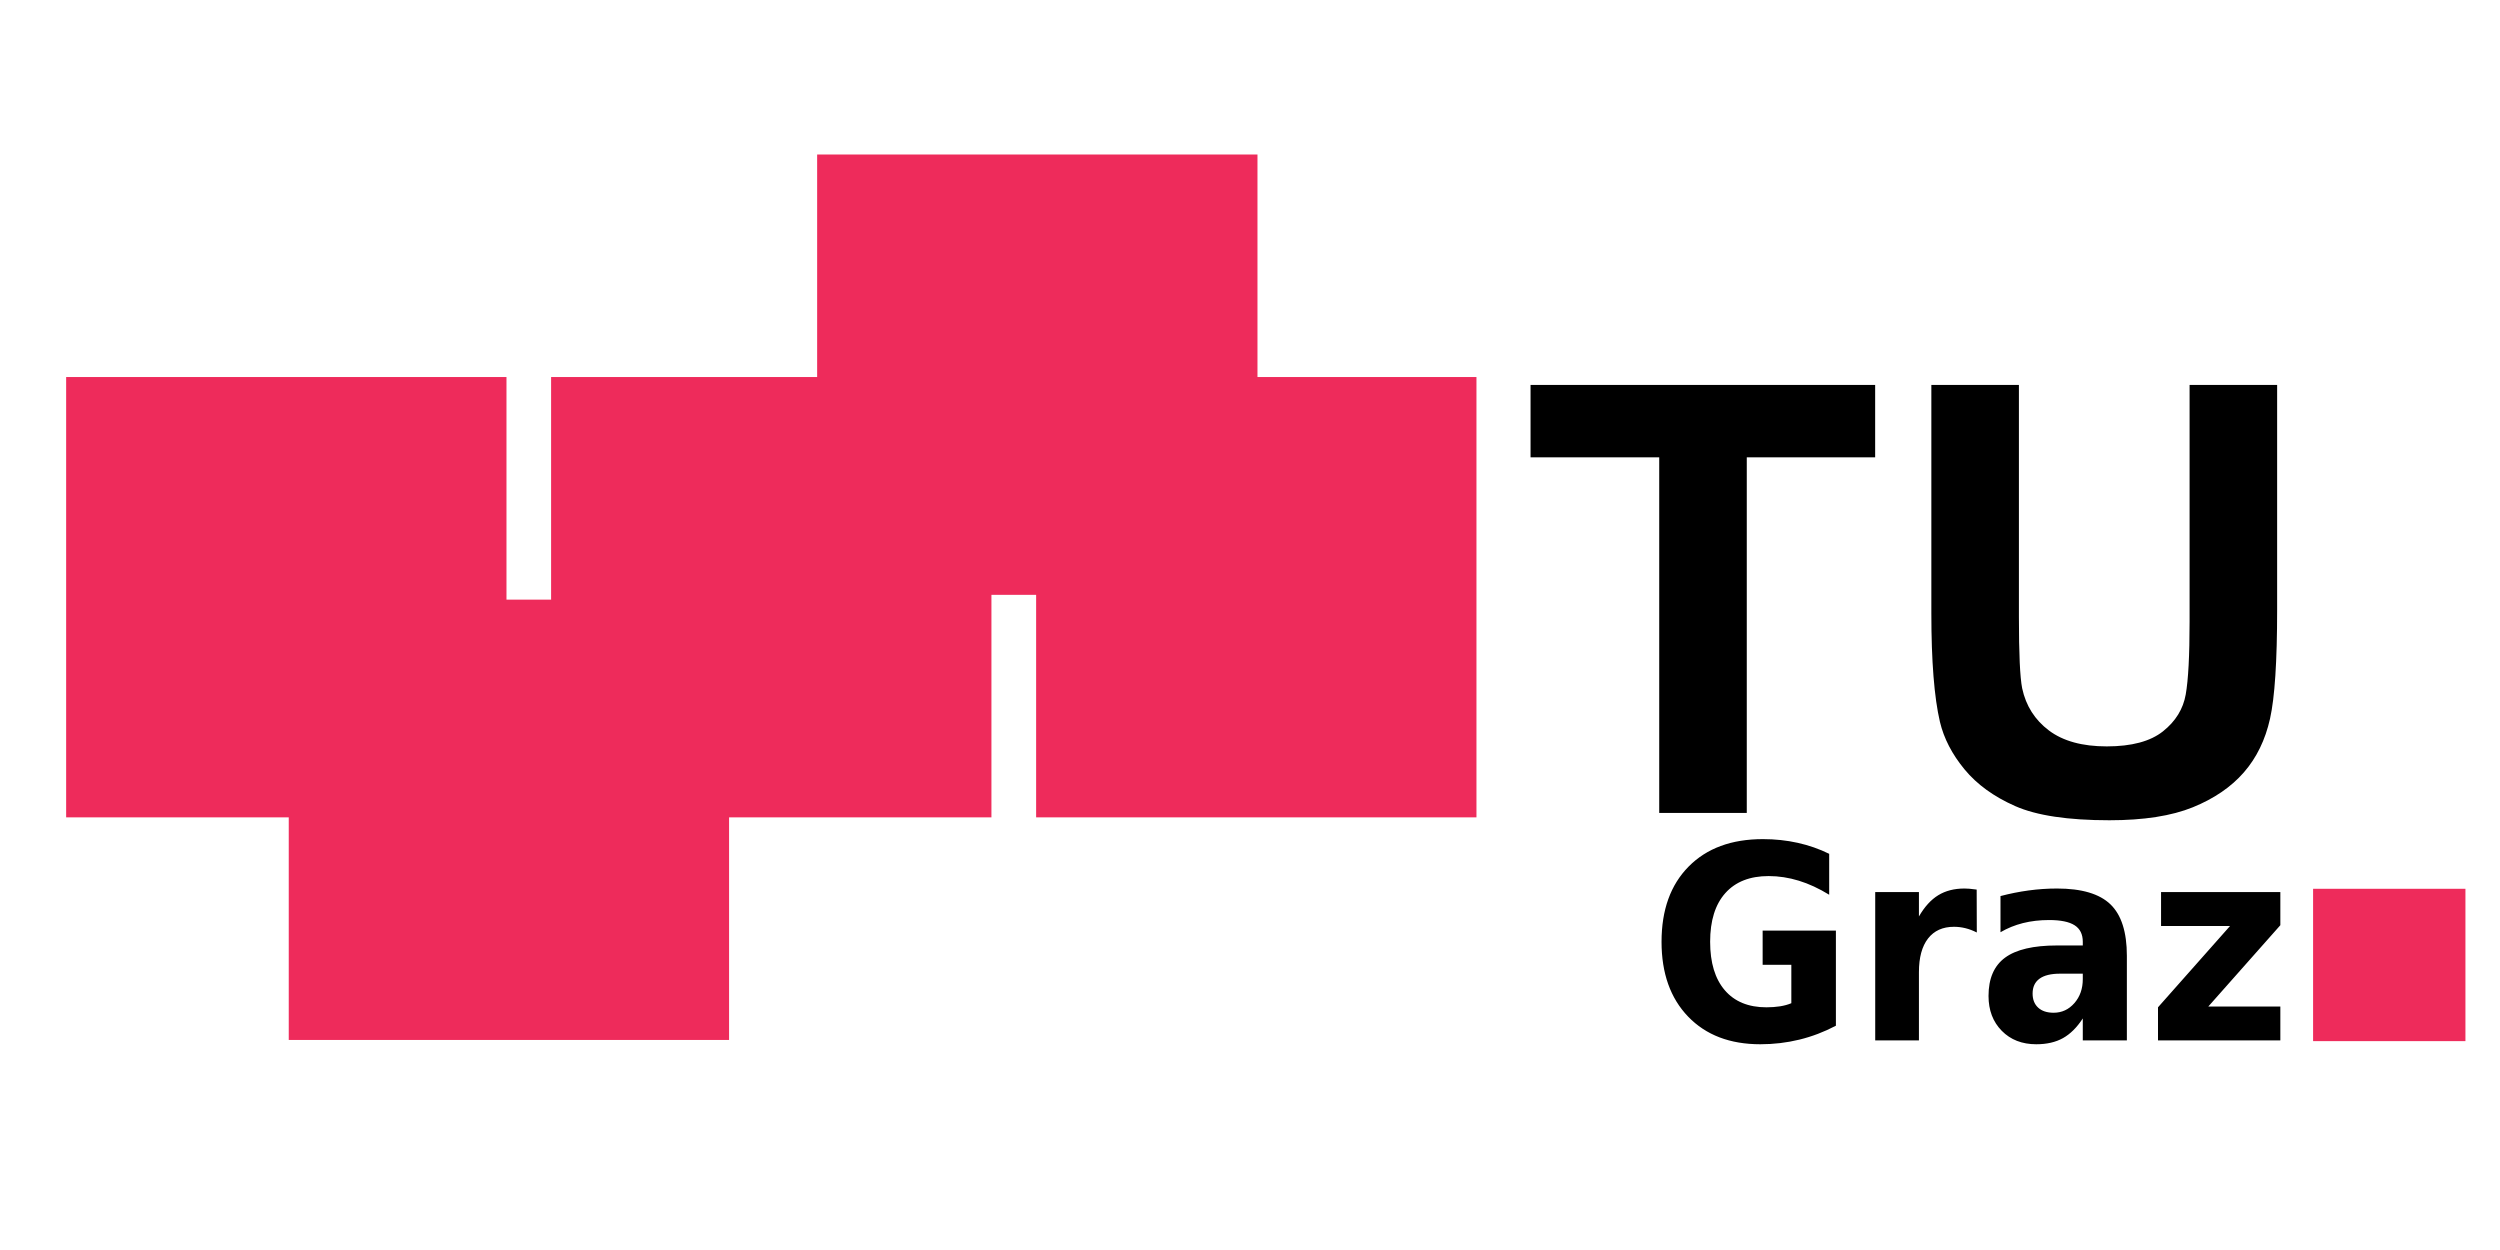
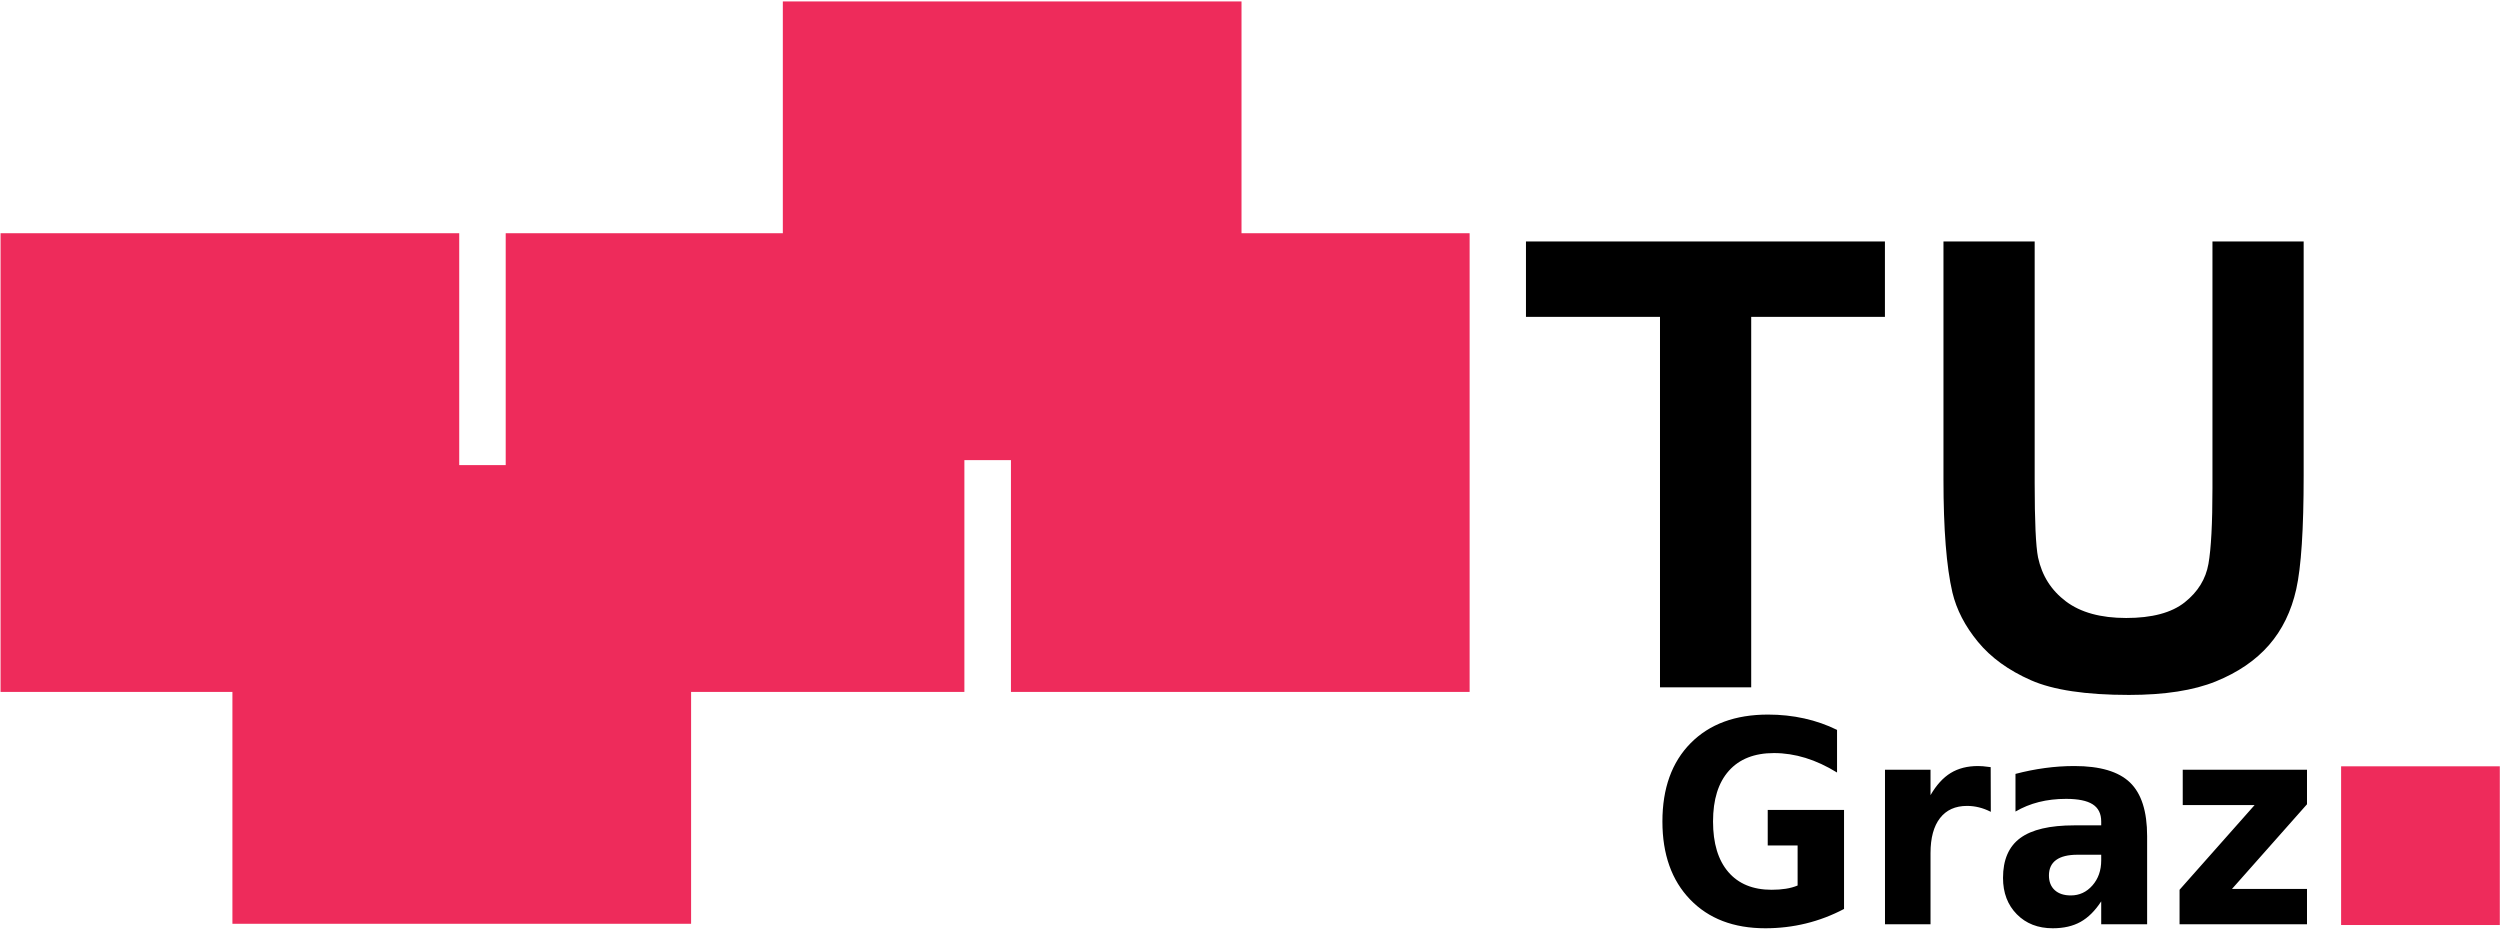
- <svg xmlns="http://www.w3.org/2000/svg" version="1.0" width="800" height="400" id="svg2">
-   <defs id="defs4" />
-   <path d="M 587.488,328.23 C 583.737,330.208 579.843,331.691 575.806,332.68 C 571.768,333.669 567.601,334.163 563.303,334.163 C 553.587,334.163 545.89,331.218 540.211,325.327 C 534.533,319.437 531.694,311.449 531.694,301.363 C 531.694,291.163 534.585,283.14 540.368,277.292 C 546.15,271.443 554.069,268.519 564.123,268.519 C 568.004,268.519 571.723,268.915 575.278,269.706 C 578.834,270.497 582.188,271.669 585.339,273.223 L 585.339,286.318 C 582.083,284.312 578.847,282.815 575.63,281.826 C 572.413,280.837 569.19,280.343 565.96,280.343 C 559.969,280.343 555.352,282.158 552.109,285.788 C 548.866,289.419 547.244,294.61 547.244,301.363 C 547.244,308.058 548.807,313.228 551.933,316.873 C 555.059,320.518 559.5,322.34 565.256,322.34 C 566.819,322.34 568.271,322.234 569.613,322.022 C 570.954,321.81 572.159,321.478 573.227,321.026 L 573.227,308.736 L 564.045,308.736 L 564.045,297.803 L 587.488,297.803 L 587.488,328.23 z M 632.577,298.396 C 631.353,297.775 630.135,297.315 628.924,297.019 C 627.713,296.722 626.495,296.574 625.271,296.574 C 621.676,296.574 618.909,297.824 616.968,300.324 C 615.028,302.825 614.057,306.406 614.057,311.067 L 614.057,332.934 L 600.07,332.934 L 600.07,285.471 L 614.057,285.471 L 614.057,293.268 C 615.855,290.161 617.919,287.893 620.25,286.467 C 622.582,285.04 625.375,284.326 628.631,284.326 C 629.1,284.326 629.608,284.348 630.155,284.39 C 630.702,284.432 631.496,284.524 632.538,284.665 L 632.577,298.396 z M 659.225,311.576 C 656.307,311.576 654.113,312.112 652.641,313.186 C 651.169,314.26 650.433,315.842 650.433,317.932 C 650.433,319.854 651.026,321.358 652.211,322.446 C 653.396,323.533 655.044,324.077 657.154,324.077 C 659.785,324.077 661.999,323.053 663.796,321.005 C 665.593,318.957 666.492,316.393 666.492,313.313 L 666.492,311.576 L 659.225,311.576 z M 680.597,305.855 L 680.597,332.934 L 666.492,332.934 L 666.492,325.9 C 664.616,328.781 662.507,330.879 660.162,332.193 C 657.818,333.506 654.966,334.163 651.605,334.163 C 647.073,334.163 643.394,332.73 640.568,329.862 C 637.741,326.994 636.328,323.272 636.328,318.695 C 636.328,313.13 638.093,309.047 641.623,306.448 C 645.152,303.849 650.694,302.549 658.248,302.549 L 666.492,302.549 L 666.492,301.363 C 666.492,298.961 665.619,297.202 663.874,296.086 C 662.129,294.97 659.407,294.413 655.708,294.412 C 652.713,294.413 649.925,294.737 647.347,295.387 C 644.768,296.037 642.371,297.012 640.157,298.311 L 640.157,286.742 C 643.153,285.951 646.161,285.351 649.183,284.941 C 652.205,284.531 655.226,284.326 658.248,284.326 C 666.14,284.326 671.838,286.015 675.342,289.391 C 678.845,292.767 680.597,298.255 680.597,305.855 L 680.597,305.855 z M 691.537,285.471 L 729.71,285.471 L 729.71,296.065 L 706.658,322.086 L 729.71,322.086 L 729.71,332.934 L 690.56,332.934 L 690.56,322.34 L 713.613,296.319 L 691.537,296.319 L 691.537,285.471 z" id="text2424" style="font-size:110.524px;font-style:normal;font-variant:normal;font-weight:bold;font-stretch:normal;text-align:start;line-height:100%;writing-mode:lr-tb;text-anchor:start;fill:#000000;fill-opacity:1;stroke:none;stroke-width:1px;stroke-linecap:butt;stroke-linejoin:miter;stroke-opacity:1;font-family:DejaVu Sans;-inkscape-font-specification:DejaVu Sans Bold" />
-   <path d="M 530.951,260.147 L 530.951,146.351 L 489.776,146.351 L 489.776,123.181 L 600.049,123.181 L 600.049,146.351 L 558.969,146.351 L 558.969,260.147 L 530.951,260.147 z M 618.033,123.181 L 646.051,123.181 L 646.051,197.363 C 646.051,209.136 646.398,216.766 647.092,220.253 C 648.291,225.859 651.147,230.359 655.658,233.754 C 660.17,237.148 666.339,238.846 674.163,238.846 C 682.114,238.846 688.109,237.242 692.148,234.034 C 696.186,230.826 698.616,226.887 699.436,222.215 C 700.256,217.544 700.667,209.79 700.667,198.952 L 700.667,123.181 L 728.684,123.181 L 728.684,195.121 C 728.684,211.565 727.927,223.181 726.413,229.97 C 724.898,236.759 722.106,242.489 718.036,247.161 C 713.966,251.832 708.523,255.554 701.708,258.326 C 694.893,261.097 685.995,262.483 675.015,262.483 C 661.764,262.483 651.714,260.973 644.868,257.952 C 638.021,254.931 632.61,251.007 628.635,246.18 C 624.659,241.353 622.04,236.292 620.778,230.998 C 618.948,223.15 618.033,211.565 618.033,196.242 L 618.033,123.181 z" id="text2428" style="font-size:255.425px;font-style:normal;font-variant:normal;font-weight:bold;font-stretch:normal;text-align:start;line-height:100%;writing-mode:lr-tb;text-anchor:start;fill:#000000;fill-opacity:1;stroke:none;stroke-width:1px;stroke-linecap:butt;stroke-linejoin:miter;stroke-opacity:1;font-family:Arial;-inkscape-font-specification:Arial Bold" />
-   <path d="M 261.486,49.443 L 261.486,120.65 L 176.353,120.65 L 176.353,191.881 L 162.074,191.881 L 162.074,120.65 L 21.169,120.65 L 21.169,261.556 L 92.399,261.556 L 92.399,332.786 L 233.305,332.786 L 233.305,261.556 L 317.259,261.556 L 317.259,190.349 L 331.562,190.349 L 331.562,261.556 L 472.468,261.556 L 472.468,120.65 L 402.392,120.65 L 402.392,49.443 L 261.486,49.443 z M 740.189,284.412 L 740.189,333.163 L 788.94,333.163 L 788.94,284.412 L 740.189,284.412 z" id="rect2432" style="opacity:0.97;fill:#ee2556;fill-opacity:1;fill-rule:nonzero;stroke:none;stroke-width:1.8;stroke-linecap:round;stroke-linejoin:round;stroke-miterlimit:4;stroke-dasharray:none;stroke-opacity:1" />
+ <svg xmlns="http://www.w3.org/2000/svg" width="768" height="286" viewBox="0 0 768 286">
+   <g fill="none">
+     <path fill="#000" d="M566.488 279.23C562.737 281.208 558.843 282.691 554.806 283.68 550.768 284.669 546.601 285.163 542.303 285.163 532.587 285.163 524.89 282.218 519.211 276.327 513.533 270.437 510.694 262.449 510.694 252.363 510.694 242.163 513.585 234.14 519.368 228.292 525.15 222.443 533.069 219.519 543.123 219.519 547.004 219.519 550.723 219.915 554.278 220.706 557.834 221.497 561.188 222.669 564.339 224.223L564.339 237.318C561.083 235.312 557.847 233.815 554.63 232.826 551.413 231.837 548.19 231.343 544.96 231.343 538.969 231.343 534.352 233.158 531.109 236.788 527.866 240.419 526.244 245.61 526.244 252.363 526.244 259.058 527.807 264.228 530.933 267.873 534.059 271.518 538.5 273.34 544.256 273.34 545.819 273.34 547.271 273.234 548.613 273.022 549.954 272.81 551.159 272.478 552.227 272.026L552.227 259.736 543.045 259.736 543.045 248.803 566.488 248.803 566.488 279.23zM611.577 249.396C610.353 248.775 609.135 248.315 607.924 248.019 606.713 247.722 605.495 247.574 604.271 247.574 600.676 247.574 597.909 248.824 595.968 251.324 594.028 253.825 593.057 257.406 593.057 262.067L593.057 283.934 579.07 283.934 579.07 236.471 593.057 236.471 593.057 244.268C594.855 241.161 596.919 238.893 599.25 237.467 601.582 236.04 604.375 235.326 607.631 235.326 608.1 235.326 608.608 235.348 609.155 235.39 609.702 235.432 610.496 235.524 611.538 235.665L611.577 249.396zM638.225 262.576C635.307 262.576 633.113 263.112 631.641 264.186 630.169 265.26 629.433 266.842 629.433 268.932 629.433 270.854 630.026 272.358 631.211 273.446 632.396 274.533 634.044 275.077 636.154 275.077 638.785 275.077 640.999 274.053 642.796 272.005 644.593 269.957 645.492 267.393 645.492 264.313L645.492 262.576 638.225 262.576zM659.597 256.855L659.597 283.934 645.492 283.934 645.492 276.9C643.616 279.781 641.507 281.879 639.162 283.193 636.818 284.506 633.966 285.163 630.605 285.163 626.073 285.163 622.394 283.73 619.568 280.862 616.741 277.994 615.328 274.272 615.328 269.695 615.328 264.13 617.093 260.047 620.623 257.448 624.152 254.849 629.694 253.549 637.248 253.549L645.492 253.549 645.492 252.363C645.492 249.961 644.619 248.202 642.874 247.086 641.129 245.97 638.407 245.412 634.708 245.412 631.713 245.412 628.925 245.737 626.347 246.387 623.768 247.037 621.371 248.012 619.157 249.311L619.157 237.742C622.153 236.951 625.161 236.351 628.183 235.941 631.205 235.531 634.226 235.326 637.248 235.326 645.14 235.326 650.838 237.015 654.342 240.391 657.845 243.767 659.597 249.255 659.597 256.855L659.597 256.855zM670.537 236.471L708.71 236.471 708.71 247.065 685.658 273.086 708.71 273.086 708.71 283.934 669.56 283.934 669.56 273.34 692.613 247.319 670.537 247.319 670.537 236.471zM509.951 211.147L509.951 97.351 468.776 97.351 468.776 74.181 579.049 74.181 579.049 97.351 537.969 97.351 537.969 211.147 509.951 211.147zM597.033 74.181L625.051 74.181 625.051 148.363C625.051 160.136 625.398 167.766 626.092 171.253 627.291 176.859 630.147 181.359 634.658 184.754 639.17 188.148 645.339 189.846 653.163 189.846 661.114 189.846 667.109 188.242 671.148 185.034 675.186 181.826 677.616 177.887 678.436 173.215 679.256 168.544 679.667 160.79 679.667 149.952L679.667 74.181 707.684 74.181 707.684 146.121C707.684 162.565 706.927 174.181 705.413 180.97 703.898 187.759 701.106 193.489 697.036 198.161 692.966 202.832 687.523 206.554 680.708 209.326 673.893 212.097 664.995 213.483 654.015 213.483 640.764 213.483 630.714 211.973 623.868 208.952 617.021 205.931 611.61 202.007 607.635 197.18 603.659 192.353 601.04 187.292 599.778 181.998 597.948 174.15 597.033 162.565 597.033 147.242L597.033 74.181z" />
+     <path fill="#EE2556" d="M240.486,0.443 L240.486,71.65 L155.353,71.65 L155.353,142.881 L141.074,142.881 L141.074,71.65 L0.169,71.65 L0.169,212.556 L71.399,212.556 L71.399,283.786 L212.305,283.786 L212.305,212.556 L296.259,212.556 L296.259,141.349 L310.562,141.349 L310.562,212.556 L451.468,212.556 L451.468,71.65 L381.392,71.65 L381.392,0.443 L240.486,0.443 Z M719.189,235.412 L719.189,284.163 L767.94,284.163 L767.94,235.412 L719.189,235.412 Z" opacity=".97" />
+   </g>
</svg>
